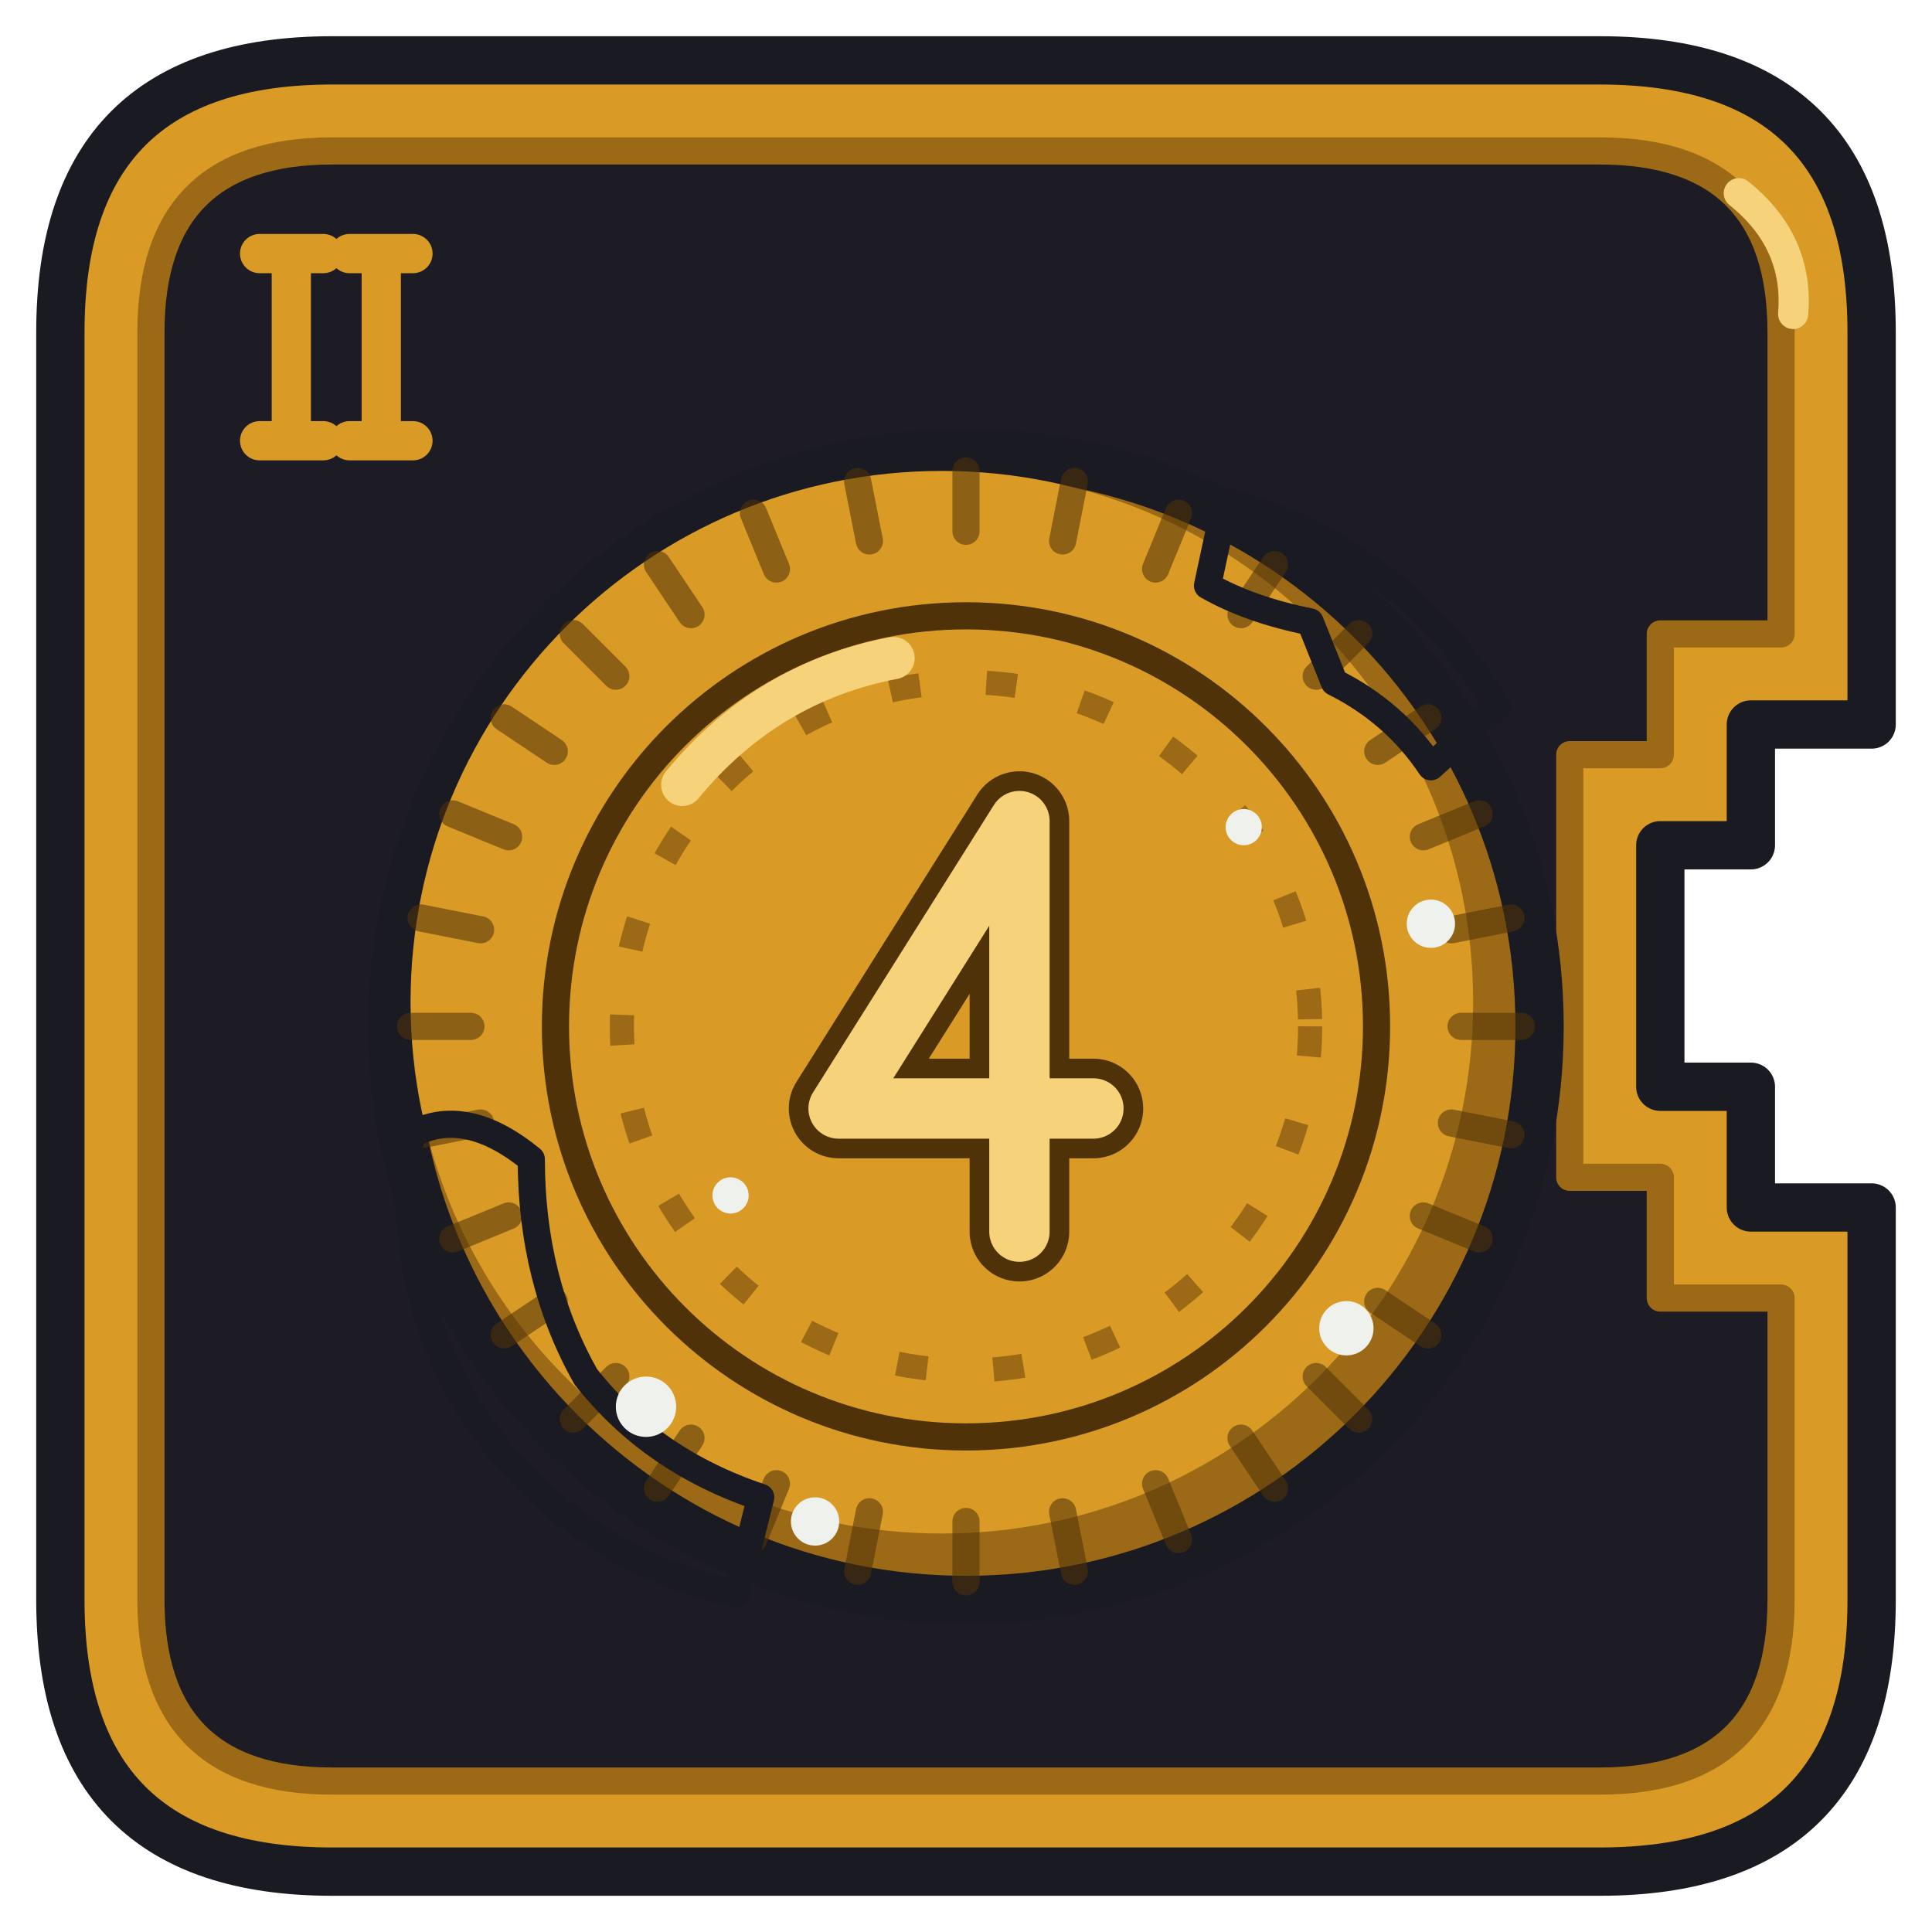
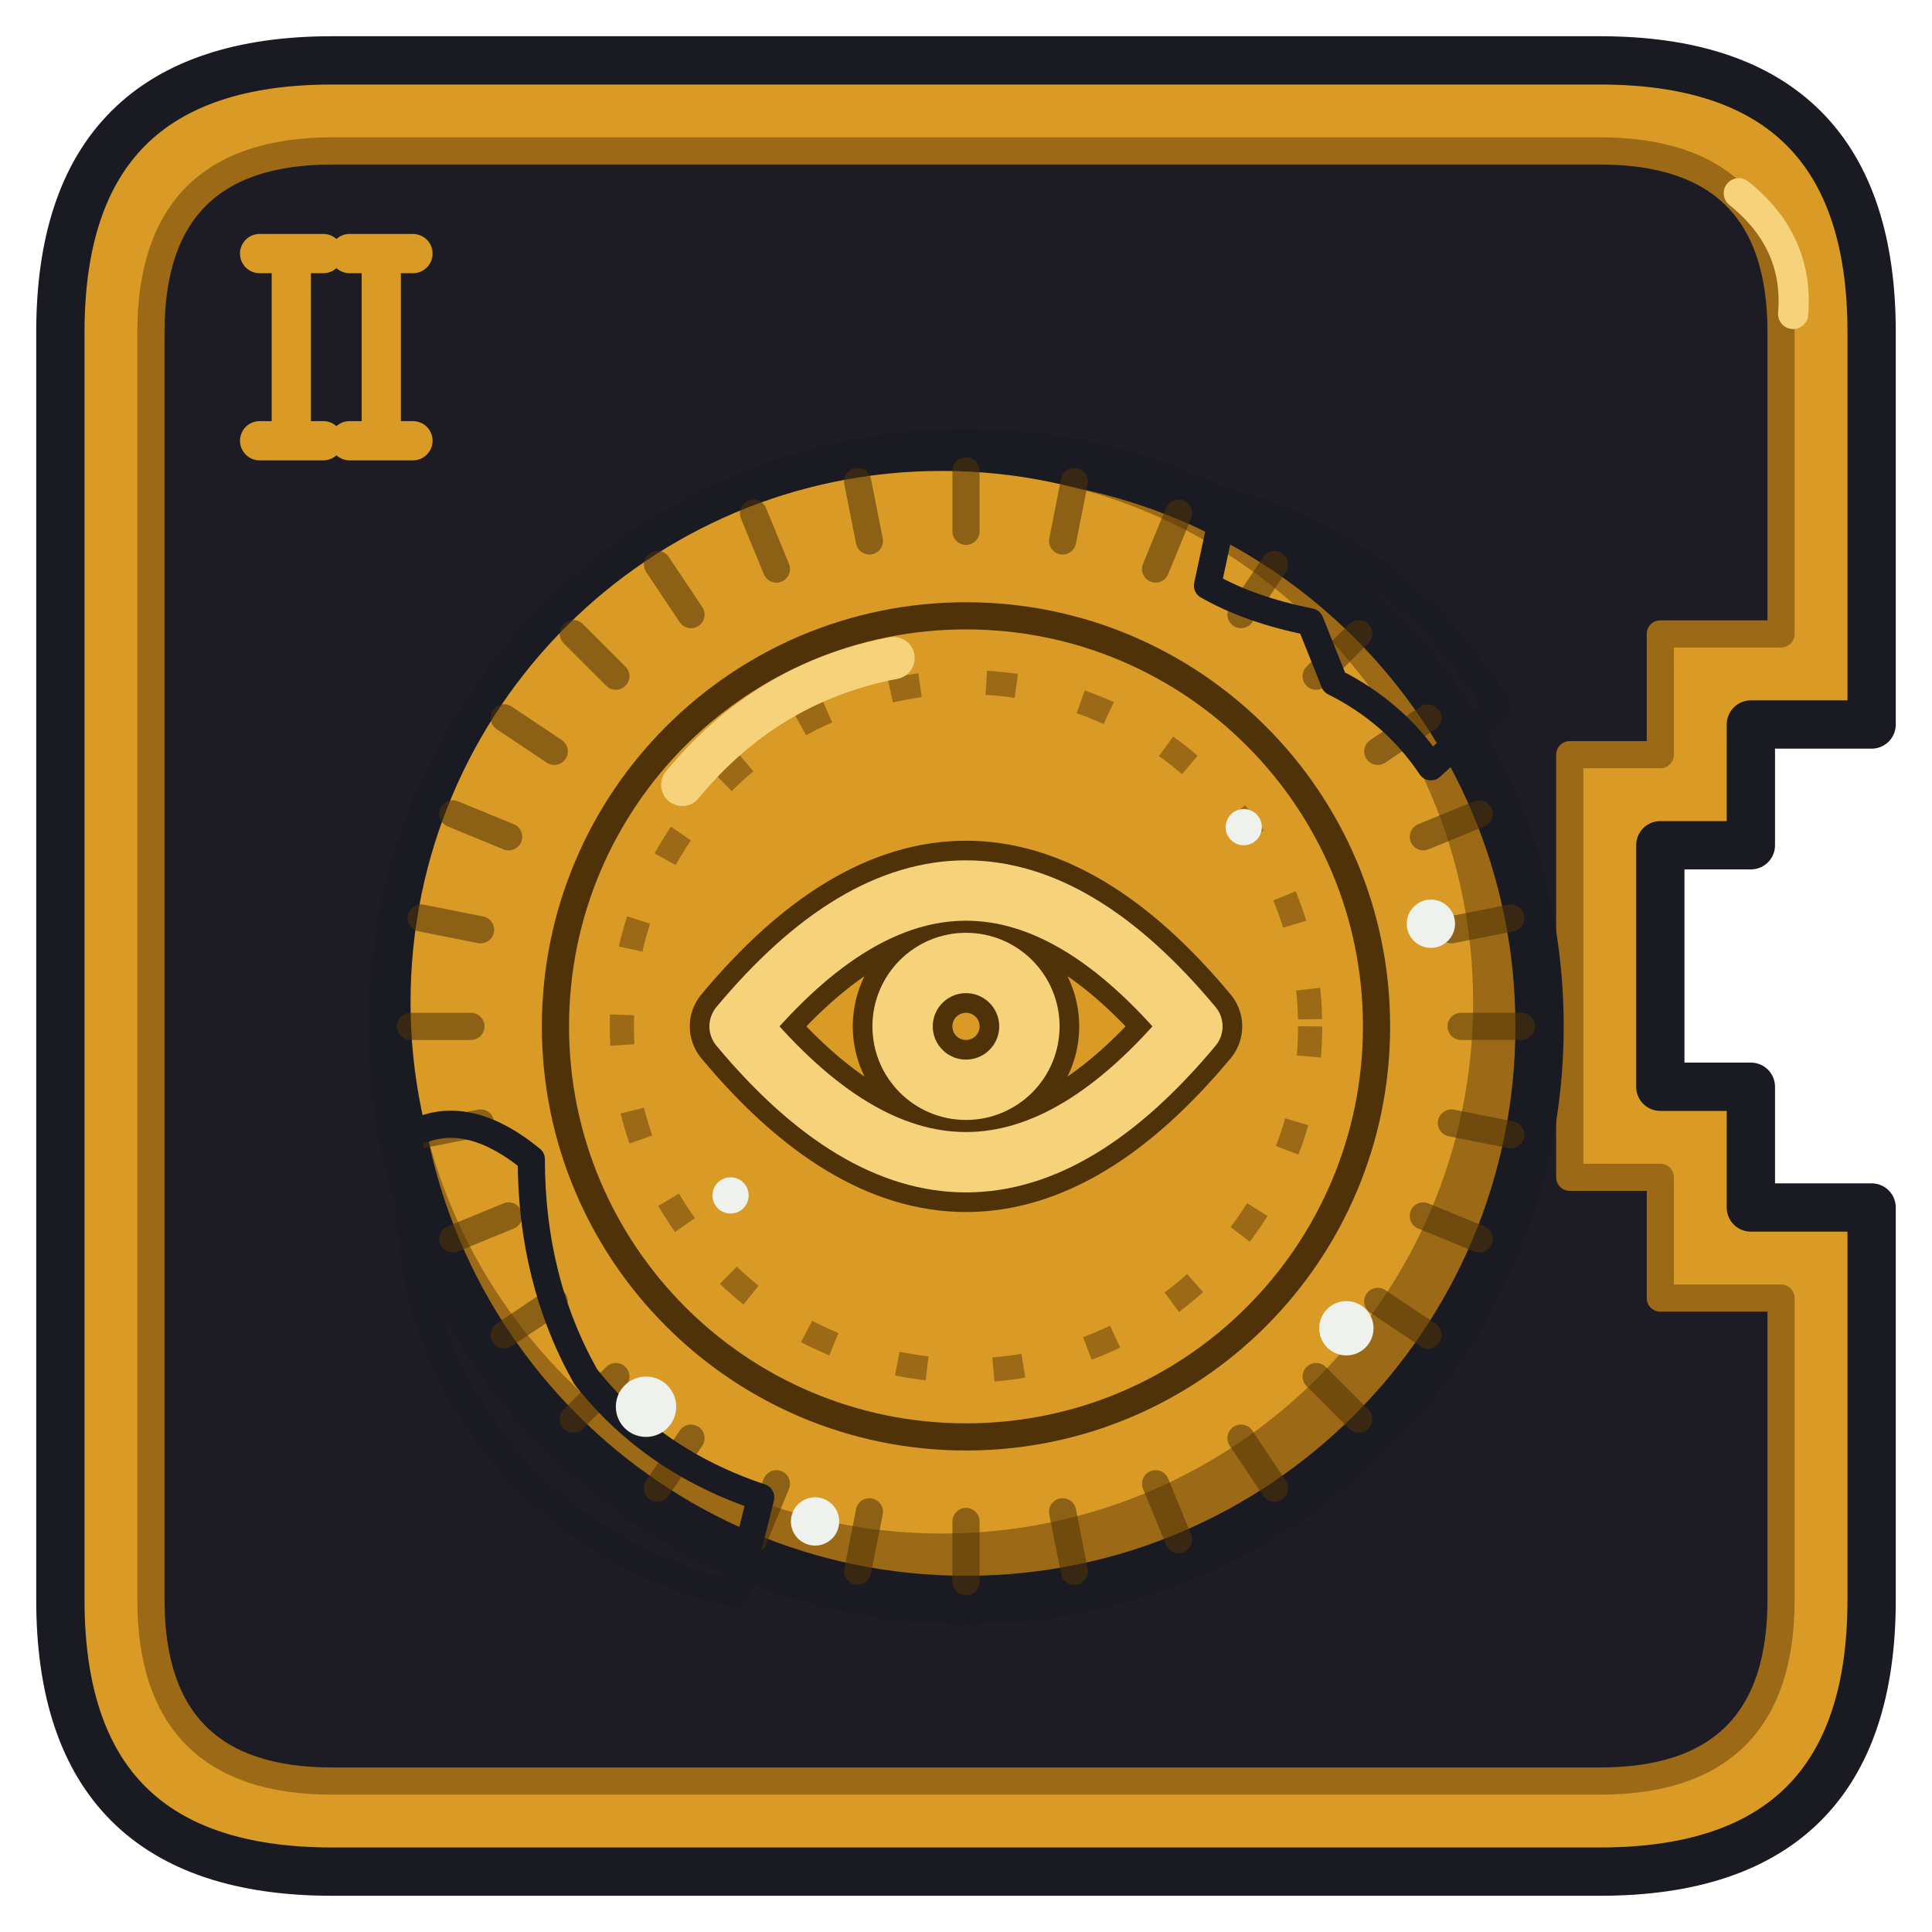
<svg xmlns="http://www.w3.org/2000/svg" viewBox="0 0 64 64" width="64" height="64">
  <path d="M11 2H53Q62 2 62 11V24H58V28H55V36H58V40H62V53Q62 62 53 62H11Q2 62 2 53V11Q2 2 11 2Z" fill="#D99B26" stroke="#1A1A22" stroke-width="1.6" stroke-linejoin="round" stroke-linecap="round" />
  <path d="M11 5H53Q59 5 59 11V21H55V25H52V39H55V43H59V53Q59 59 53 59H11Q5 59 5 53V11Q5 5 11 5Z" fill="#1d1b23" stroke="#9c6a17" stroke-width=".9" stroke-linejoin="round" />
  <path d="M57.6 6.4Q59.6 8 59.4 10.4" fill="none" stroke="#f6d27a" stroke-width="1" stroke-linecap="round" />
  <g>
    <circle cx="32" cy="34" r="19" fill="#9c6a17" stroke="#1A1A22" stroke-width="1.6" stroke-linejoin="round" stroke-linecap="round" />
    <circle cx="31.2" cy="33.2" r="17.6" fill="#D99B26" />
    <path d="M48.4 34L50.4 34M48.08 37.2L50.05 37.59M47.15 40.28L49 41.04M45.64 43.11L47.3 44.22M43.6 45.6L45.01 47.01M41.11 47.64L42.22 49.3M38.28 49.15L39.04 51M35.2 50.08L35.59 52.05M32 50.4L32 52.4M28.8 50.08L28.41 52.05M25.72 49.15L24.96 51M22.89 47.64L21.78 49.3M20.4 45.6L18.99 47.01M18.36 43.11L16.7 44.22M16.85 40.28L15 41.04M15.92 37.2L13.95 37.59M15.6 34L13.6 34M15.92 30.8L13.95 30.41M16.85 27.72L15 26.96M18.36 24.89L16.7 23.78M20.4 22.4L18.99 20.99M22.89 20.36L21.78 18.7M25.72 18.85L24.96 17M28.8 17.92L28.41 15.95M32 17.6L32 15.6M35.2 17.92L35.59 15.95M38.28 18.85L39.04 17M41.11 20.36L42.22 18.7M43.6 22.4L45.01 20.99M45.64 24.89L47.3 23.78M47.15 27.72L49 26.96M48.08 30.8L50.05 30.41" stroke="#4f3208" stroke-width="0.9" stroke-linejoin="round" stroke-linecap="round" fill="none" stroke-opacity=".55" />
    <circle cx="32" cy="34" r="13.6" fill="none" stroke="#4f3208" stroke-width="0.9" stroke-linejoin="round" stroke-linecap="round" />
    <circle cx="32" cy="34" r="11.4" fill="none" stroke="#9c6a17" stroke-width=".8" stroke-dasharray="1 2.2" />
    <path d="M22.6 26Q25.4 22.6 29.6 21.8" fill="none" stroke="#f6d27a" stroke-width="1.4" stroke-linecap="round" />
    <path d="M13.6 37.6Q13 44.6 17.6 49.2Q20.6 52 24.4 52.8L25.2 49.6Q21.6 48.4 19.4 45.6Q17.6 42.4 17.6 38.4Q15.4 36.6 13.6 37.6Z" fill="none" stroke="#1A1A22" stroke-width="0.9" stroke-linejoin="round" stroke-linecap="round" />
    <path d="M40.6 16.6Q46.4 18.2 49.6 23.4L47.4 25.4Q46.2 23.6 44.2 22.6L43.4 20.6Q41.4 20.2 40 19.4Z" fill="none" stroke="#1A1A22" stroke-width="0.9" stroke-linejoin="round" stroke-linecap="round" />
    <circle cx="21.4" cy="46.6" r="1" fill="#eef1ec" />
    <circle cx="27" cy="50.4" r="0.8" fill="#eef1ec" />
    <circle cx="44.6" cy="44" r="0.9" fill="#eef1ec" />
    <circle cx="41.2" cy="27.4" r="0.6" fill="#eef1ec" />
    <circle cx="24.2" cy="39.6" r="0.6" fill="#eef1ec" />
    <circle cx="47.4" cy="30.6" r="0.8" fill="#eef1ec" />
    <g class="relic-frag">
-       <path d="M33.77 40.8L33.77 27.2L27.78 36.72L36.22 36.72" fill="none" stroke-linecap="round" stroke-linejoin="round" stroke="#4f3208" stroke-width="3.3" />
-       <path d="M33.77 40.8L33.77 27.2L27.78 36.72L36.22 36.72" fill="none" stroke-linecap="round" stroke-linejoin="round" stroke="#f6d27a" stroke-width="2" />
+       <path d="M24.5 34Q32 25 39.5 34Q32 43 24.5 34ZM29.9 34A2.1 2.1 0 1 0 34.1 34A2.1 2.1 0 1 0 29.9 34Z" fill="none" stroke-linecap="round" stroke-linejoin="round" stroke="#4f3208" stroke-width="3.3" />
+       <path d="M24.5 34Q32 25 39.5 34Q32 43 24.5 34ZM29.9 34A2.1 2.1 0 1 0 34.1 34A2.1 2.1 0 1 0 29.9 34Z" fill="none" stroke-linecap="round" stroke-linejoin="round" stroke="#f6d27a" stroke-width="2" />
    </g>
  </g>
  <path d="M8.6 8.4L10.71 8.4M9.65 8.4L9.65 14.6M8.6 14.6L10.71 14.6M11.58 8.4L13.68 8.4M12.63 8.4L12.63 14.6M11.58 14.6L13.68 14.6" fill="none" stroke="#D99B26" stroke-width="1.3" stroke-linecap="round" stroke-linejoin="round" />
</svg>
